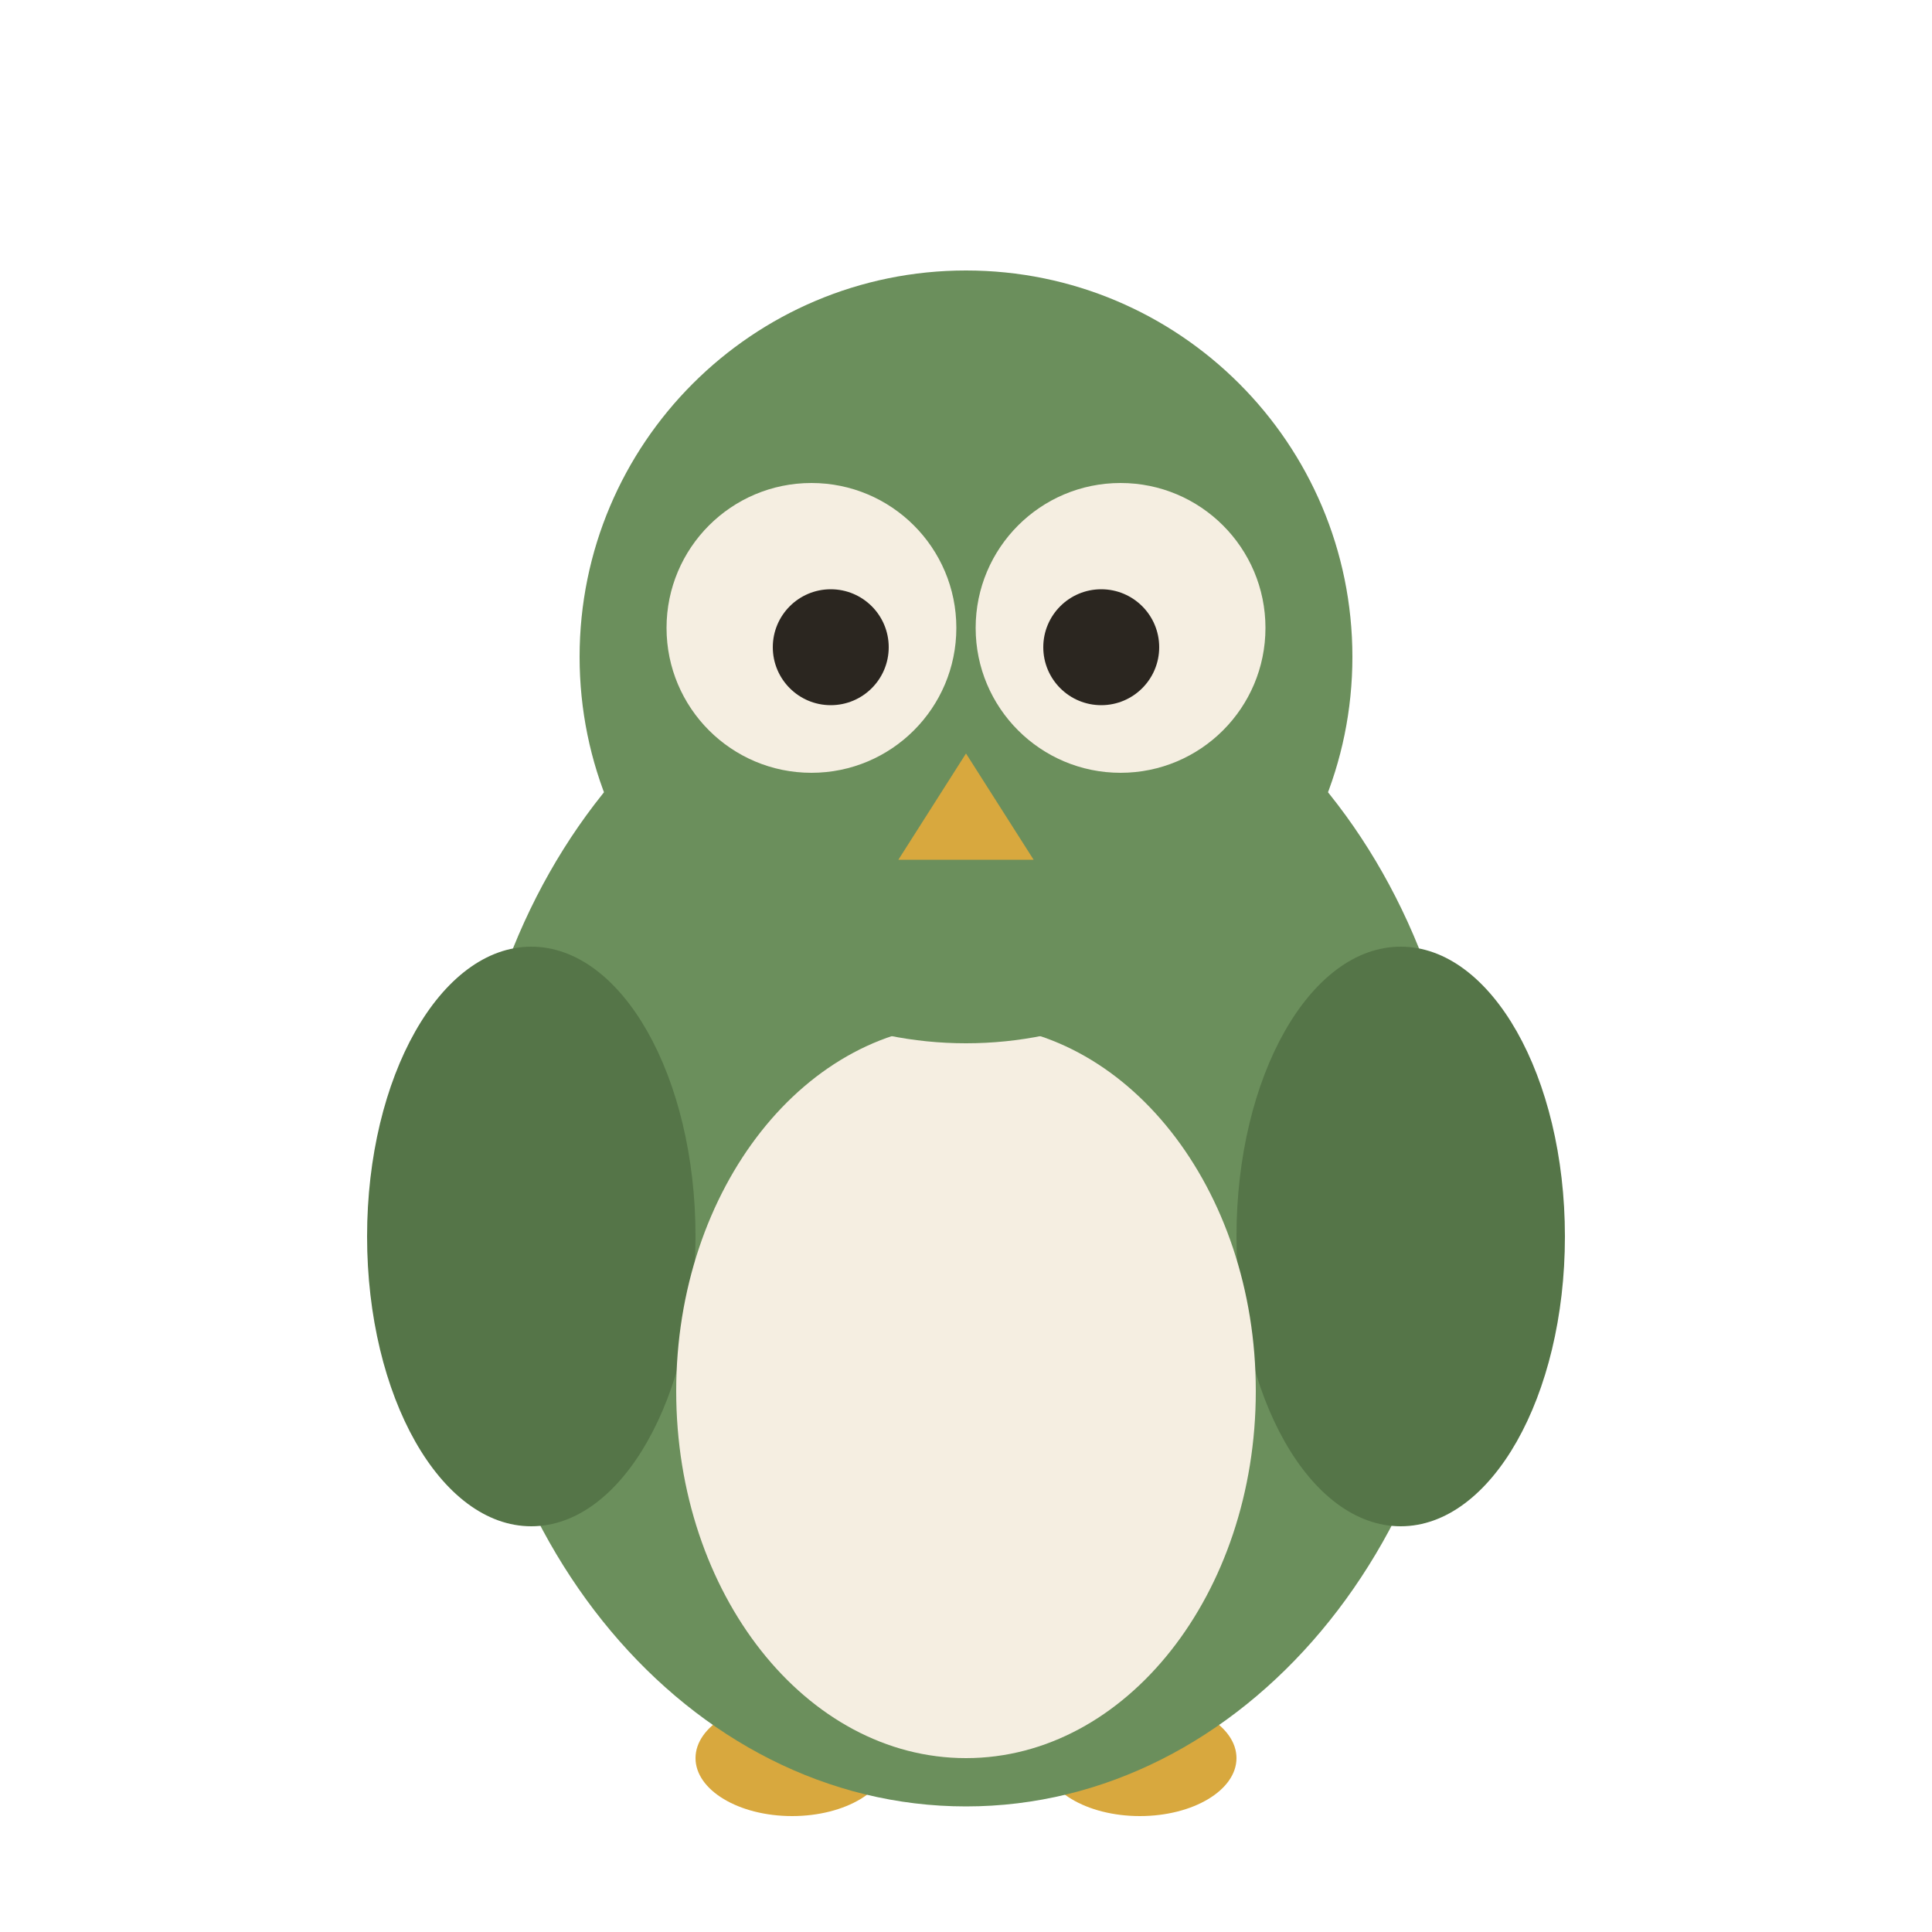
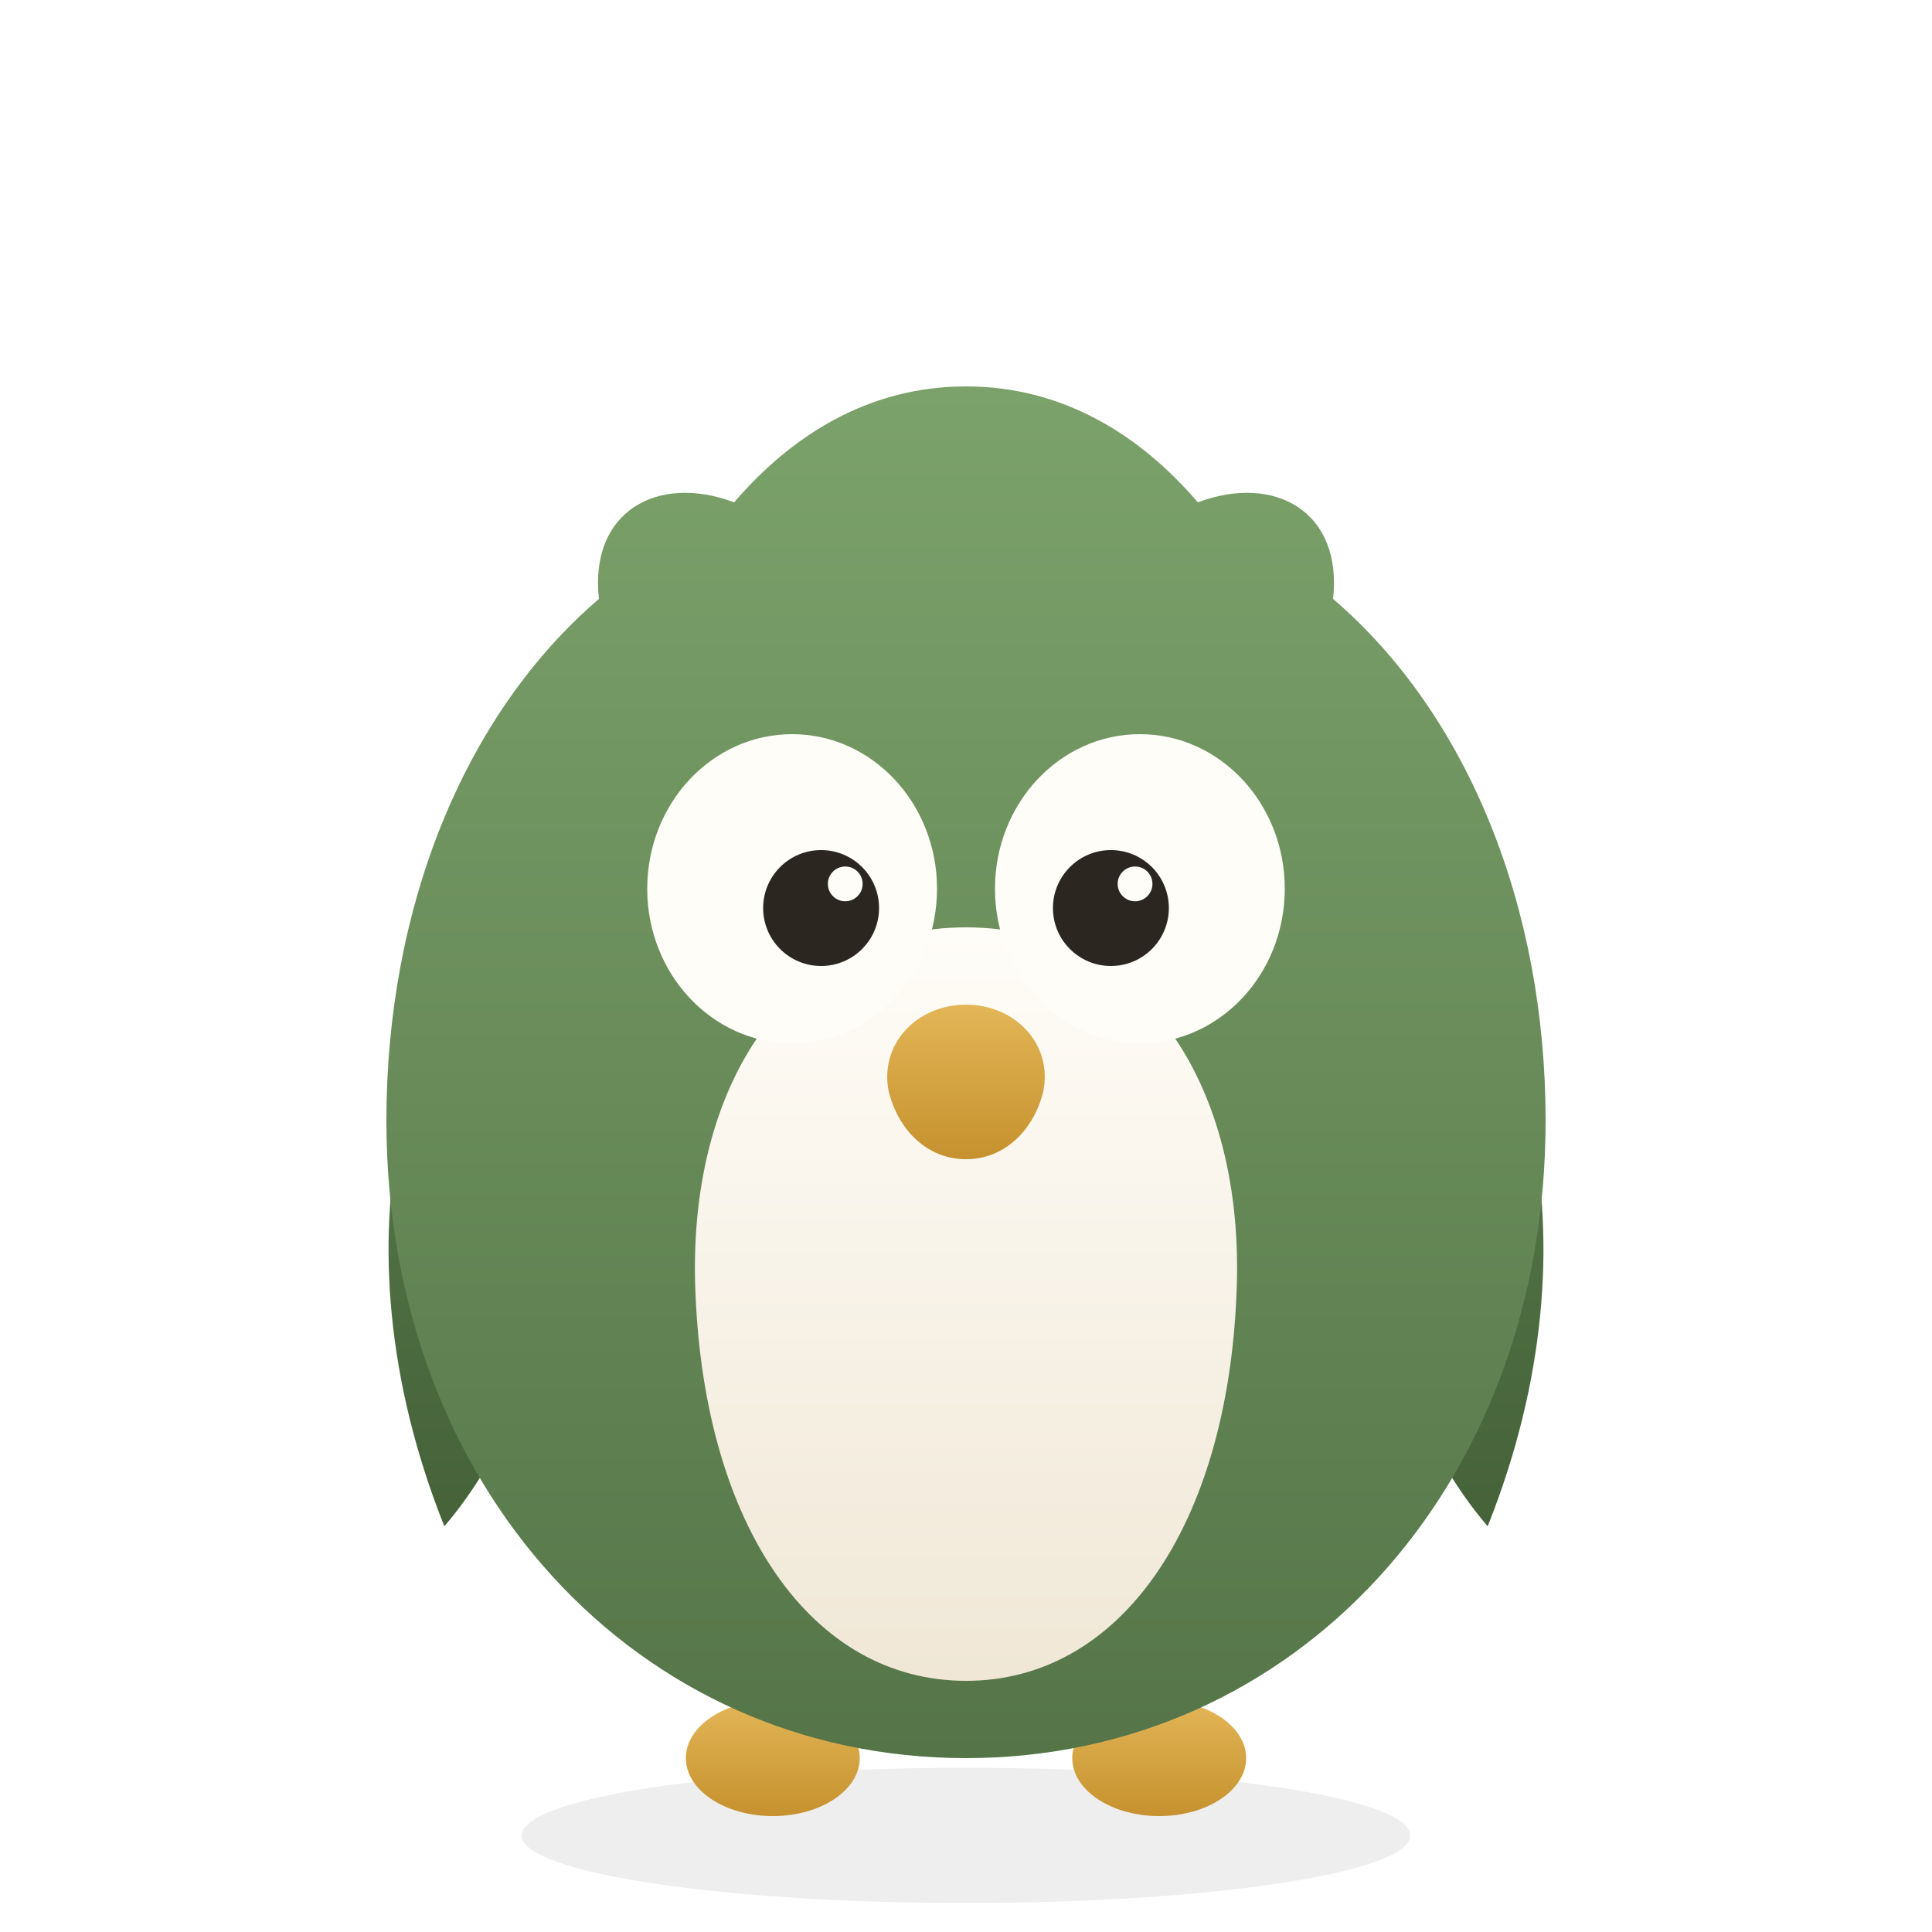
<svg xmlns="http://www.w3.org/2000/svg" viewBox="0 0 200 200" role="img" aria-label="Owl on track">
-   <ellipse cx="82" cy="182" rx="10" ry="6" fill="#D8A83E" />
-   <ellipse cx="118" cy="182" rx="10" ry="6" fill="#D8A83E" />
-   <ellipse cx="100" cy="125" rx="52" ry="62" fill="#6B8F5C" />
-   <ellipse cx="55" cy="128" rx="17" ry="30" fill="#557548" />
-   <ellipse cx="145" cy="128" rx="17" ry="30" fill="#557548" />
-   <ellipse cx="100" cy="144" rx="30" ry="38" fill="#F5EEE1" />
-   <path d="M84,34 L78,48 L93,46 Z" fill="#557548" />
-   <path d="M116,34 L122,48 L107,46 Z" fill="#557548" />
-   <circle cx="100" cy="68" r="40" fill="#6B8F5C" />
-   <circle cx="84" cy="65" r="15" fill="#F5EEE1" />
-   <circle cx="116" cy="65" r="15" fill="#F5EEE1" />
-   <circle cx="86" cy="67" r="6" fill="#2B2620" />
-   <circle cx="114" cy="67" r="6" fill="#2B2620" />
-   <path d="M100,78 L93,89 L107,89 Z" fill="#D8A83E" />
+   <defs>
+     <linearGradient id="bodyGrad-ontrack" x1="0" y1="0" x2="0" y2="1">
+       <stop offset="0" stop-color="#7CA26B" />
+       <stop offset="1" stop-color="#557548" />
+     </linearGradient>
+     <linearGradient id="wingGrad-ontrack" x1="0" y1="0" x2="0" y2="1">
+       <stop offset="0" stop-color="#5C7D4F" />
+       <stop offset="1" stop-color="#456238" />
+     </linearGradient>
+     <linearGradient id="bellyGrad-ontrack" x1="0" y1="0" x2="0" y2="1">
+       <stop offset="0" stop-color="#FFFDF8" />
+       <stop offset="1" stop-color="#F0E7D6" />
+     </linearGradient>
+     <linearGradient id="beakGrad-ontrack" x1="0" y1="0" x2="0" y2="1">
+       <stop offset="0" stop-color="#E3B657" />
+       <stop offset="1" stop-color="#C6912E" />
+     </linearGradient>
+   </defs>
+   <ellipse cx="100" cy="190" rx="46" ry="7" fill="#2B2620" opacity="0.08" />
+   <ellipse cx="80" cy="182" rx="9" ry="6" fill="url(#beakGrad-ontrack)" />
+   <ellipse cx="120" cy="182" rx="9" ry="6" fill="url(#beakGrad-ontrack)" />
+   <path d="M58,92 C42,100 34,128 46,158 C58,144 64,116 58,92 Z" fill="url(#wingGrad-ontrack)" />
+   <path d="M142,92 C158,100 166,128 154,158 C142,144 136,116 142,92 Z" fill="url(#wingGrad-ontrack)" />
+   <path d="M100,40            C90,40 82,45 76,52            C68,49 61,53 62,62            C48,74 40,94 40,116            C40,154 66,182 100,182            C134,182 160,154 160,116            C160,94 152,74 138,62            C139,53 132,49 124,52            C118,45 110,40 100,40 Z" fill="url(#bodyGrad-ontrack)" />
+   <path d="M100,96            C118,96 129,112 128,134            C127,158 116,174 100,174            C84,174 73,158 72,134            C71,112 82,96 100,96 Z" fill="url(#bellyGrad-ontrack)" />
+   <ellipse cx="82" cy="92" rx="15" ry="16" fill="#FFFDF8" />
+   <ellipse cx="118" cy="92" rx="15" ry="16" fill="#FFFDF8" />
+   <circle cx="85" cy="94" r="6" fill="#2B2620" />
+   <circle cx="115" cy="94" r="6" fill="#2B2620" />
+   <circle cx="87.5" cy="91.5" r="1.8" fill="#FFFDF8" />
+   <circle cx="117.5" cy="91.5" r="1.8" fill="#FFFDF8" />
+   <path d="M100,104 C95,104 91,108 92,113 C93,117 96,120 100,120 C104,120 107,117 108,113 C109,108 105,104 100,104 Z" fill="url(#beakGrad-ontrack)" />
</svg>
